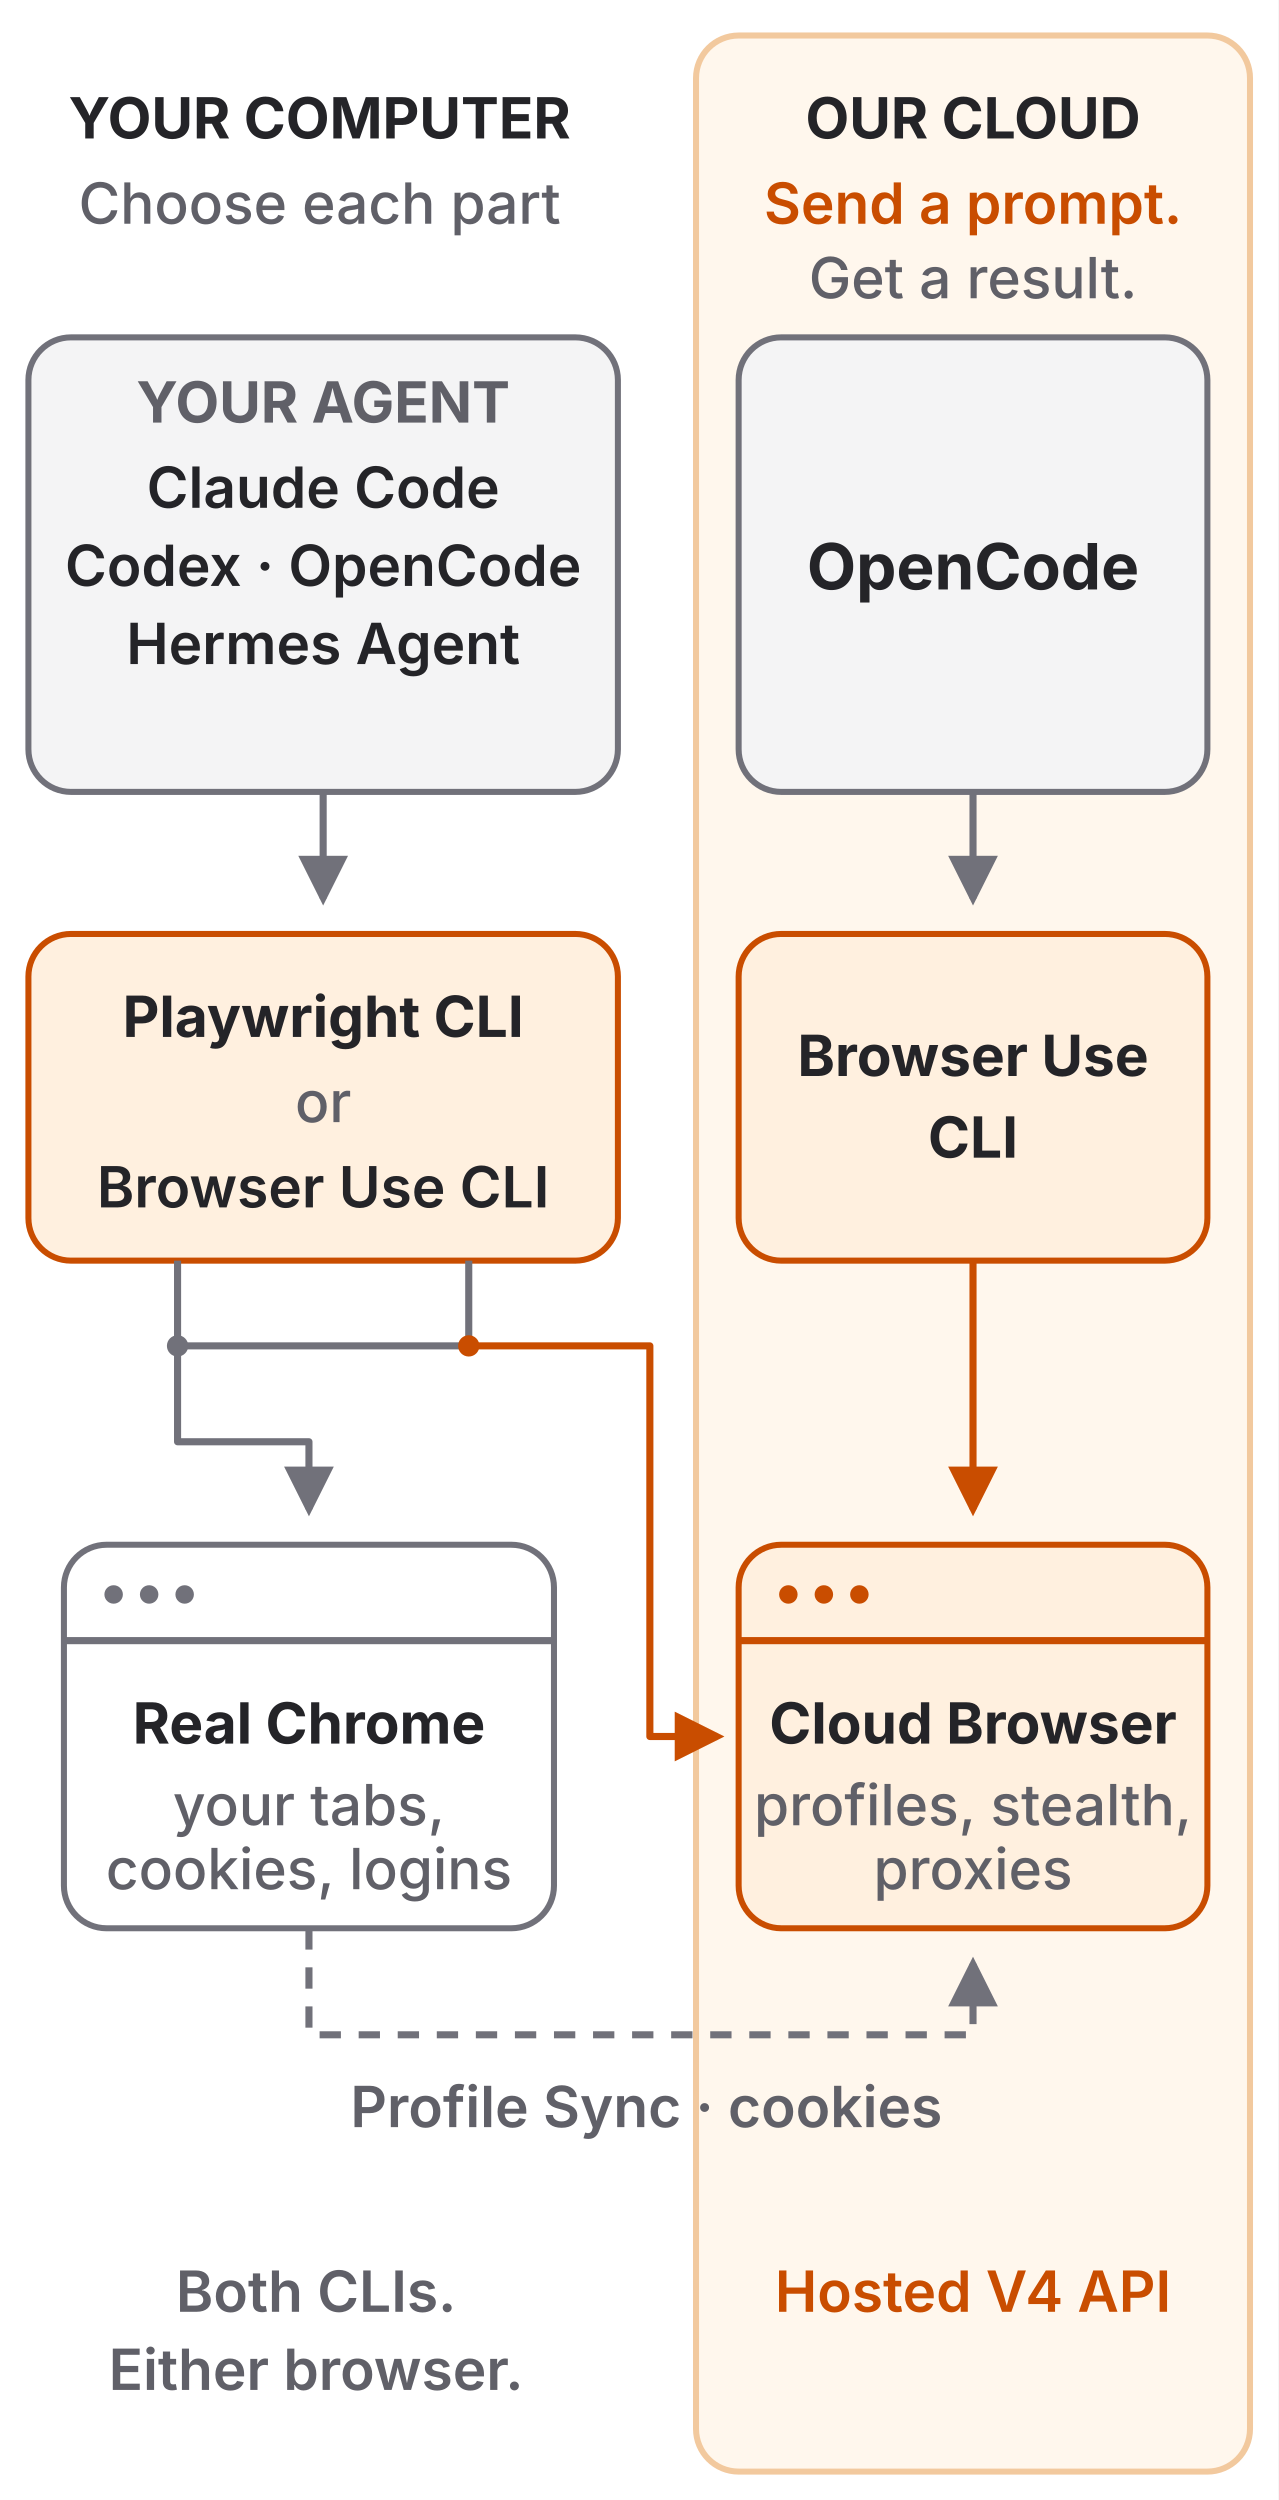
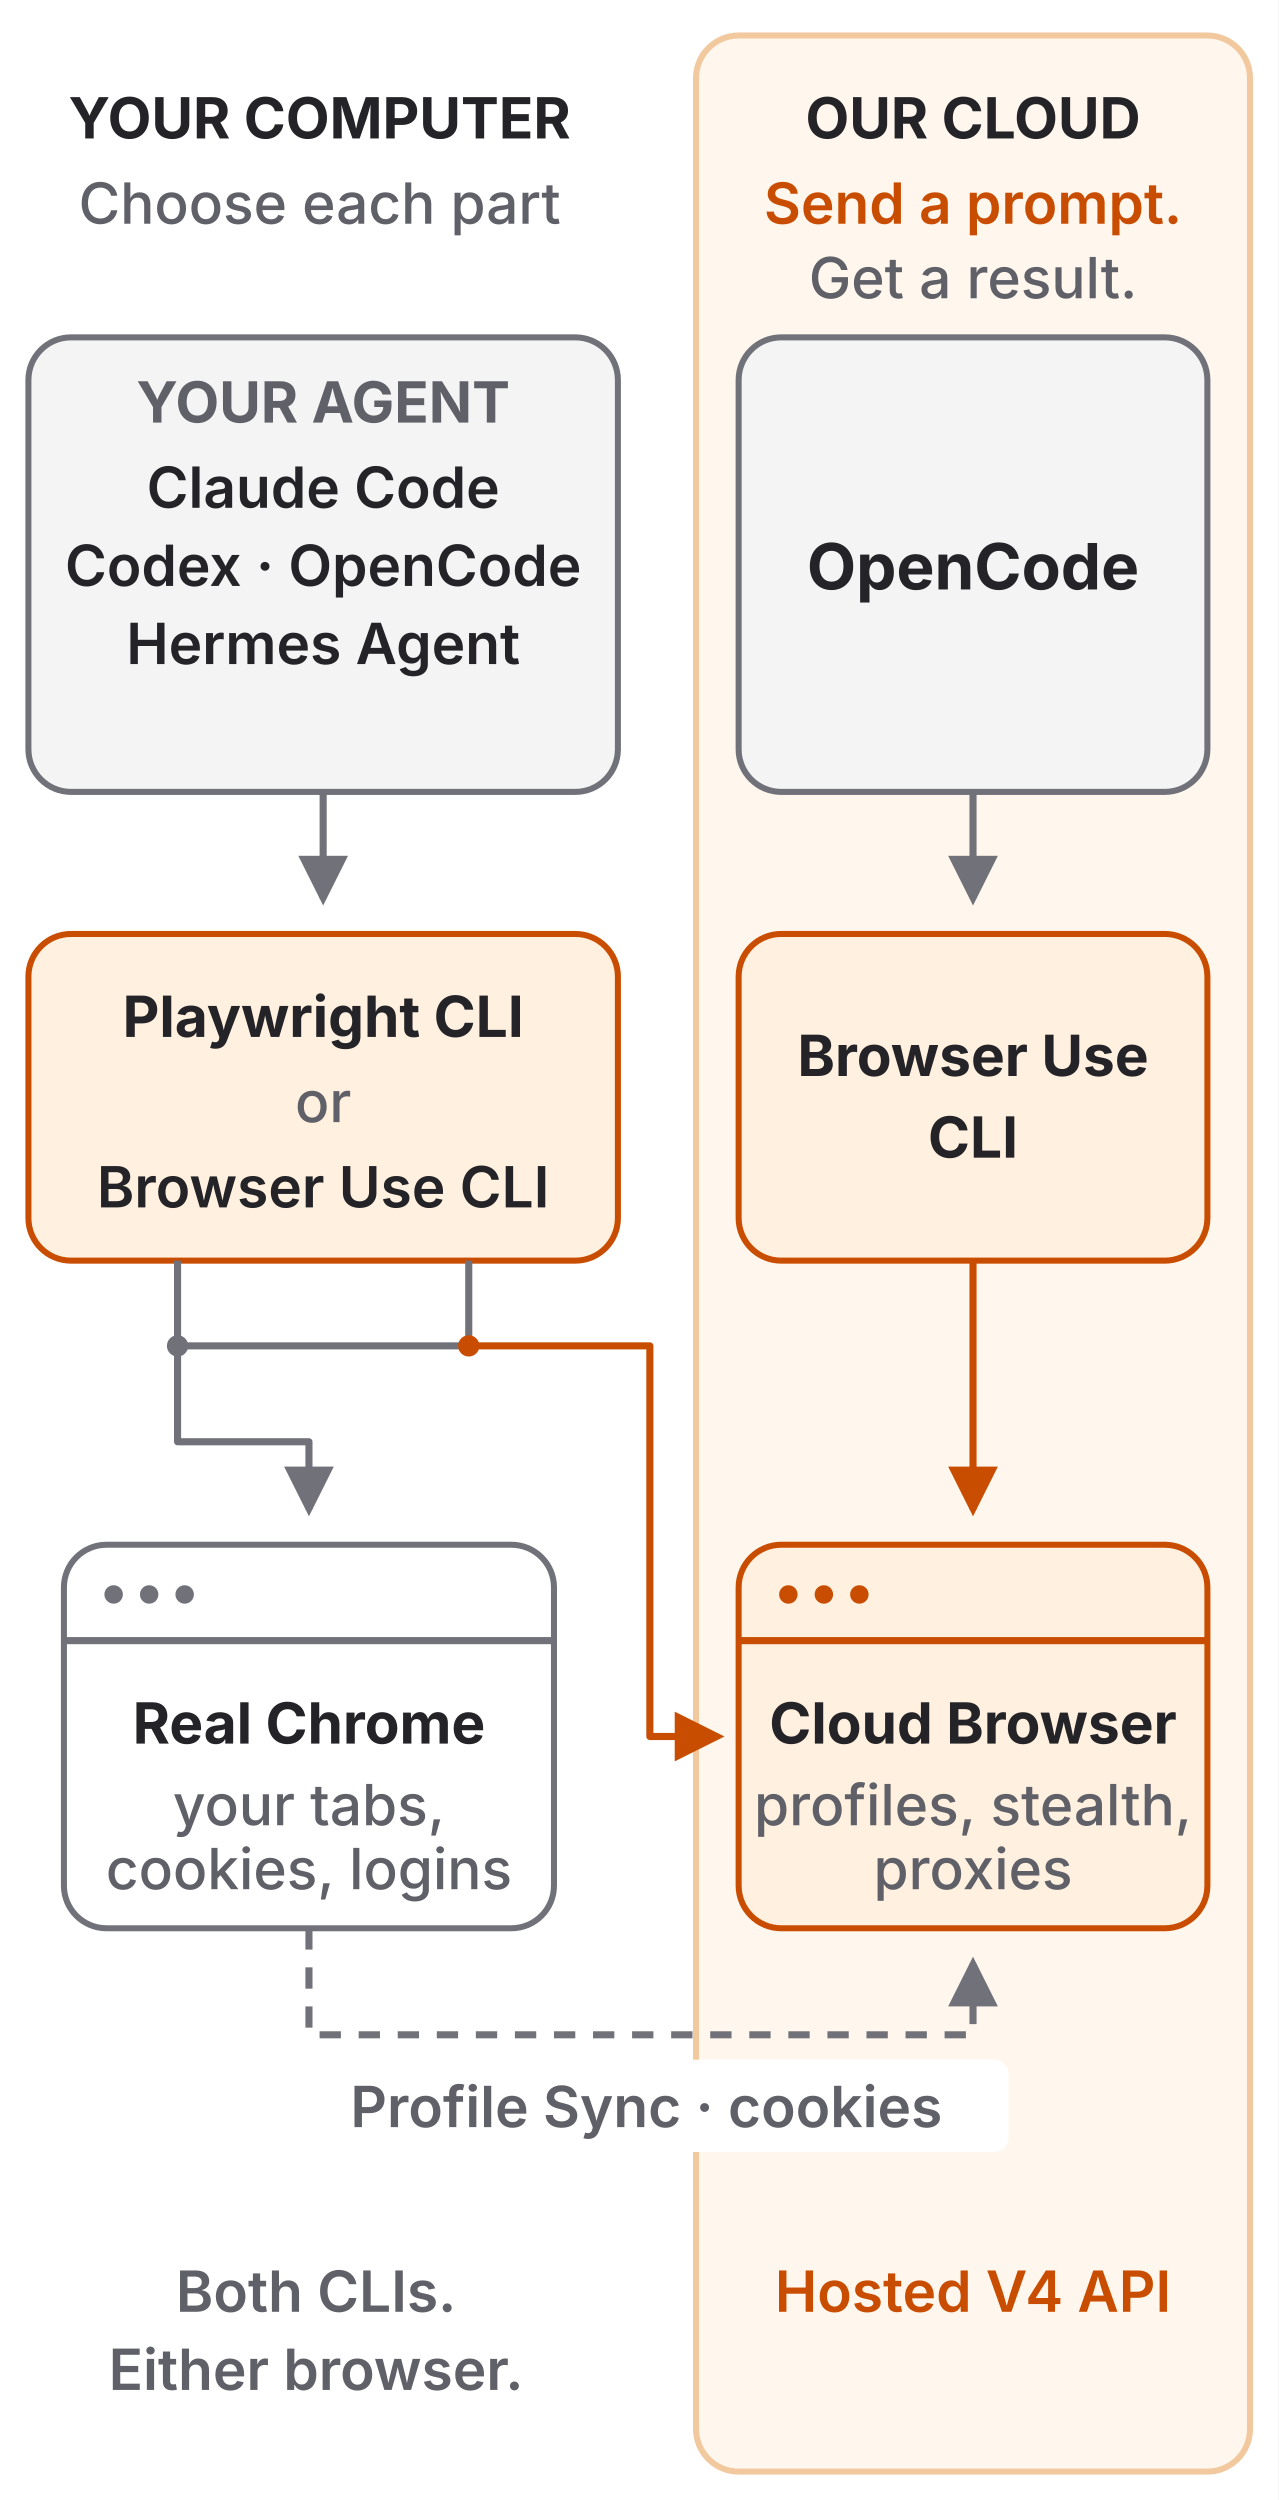
<svg xmlns="http://www.w3.org/2000/svg" width="360" height="704" viewBox="0 0 360 704" role="img" aria-labelledby="title desc">
  <defs>
    <marker id="gray-arrow" markerWidth="7" markerHeight="7" refX="6" refY="3.5" orient="auto">
      <path d="M0 0L7 3.5L0 7Z" fill="#71717A" />
    </marker>
    <marker id="orange-arrow" markerWidth="7" markerHeight="7" refX="6" refY="3.5" orient="auto">
      <path d="M0 0L7 3.5L0 7Z" fill="#C94D00" />
    </marker>
  </defs>
  <rect width="360" height="704" fill="#FFFFFF" />
  <g font-family="Inter, ui-sans-serif, system-ui, sans-serif">
    <rect x="196" y="10" width="156" height="686" rx="12" fill="#FFF7ED" stroke="#F2C99E" stroke-width="1.7" />
    <text x="90" y="39" fill="#242428" font-size="16" font-weight="750" text-anchor="middle">YOUR COMPUTER</text>
    <text x="90" y="63" fill="#606068" font-size="16" font-weight="450" text-anchor="middle">Choose each part</text>
    <text x="274" y="39" fill="#242428" font-size="16" font-weight="750" text-anchor="middle">OUR CLOUD</text>
    <text x="274" y="63" fill="#C94D00" font-size="16" font-weight="600" text-anchor="middle">Send a prompt.</text>
    <text x="274" y="84" fill="#606068" font-size="16" font-weight="450" text-anchor="middle">Get a result.</text>
    <rect x="8" y="95" width="166" height="128" rx="12" fill="#F4F4F5" stroke="#71717A" stroke-width="1.7" />
    <text x="91" y="119" fill="#606068" font-size="16" font-weight="700" text-anchor="middle">YOUR AGENT</text>
    <text x="91" y="143" fill="#242428" font-size="16" font-weight="600" text-anchor="middle">Claude Code</text>
    <text x="91" y="165" fill="#242428" font-size="16" font-weight="600" text-anchor="middle">Codex · OpenCode</text>
    <text x="91" y="187" fill="#242428" font-size="16" font-weight="600" text-anchor="middle">Hermes Agent</text>
    <rect x="208" y="95" width="132" height="128" rx="12" fill="#F4F4F5" stroke="#71717A" stroke-width="1.7" />
    <text x="274" y="166" fill="#242428" font-size="18" font-weight="750" text-anchor="middle">OpenCode</text>
    <path d="M91 223V253" fill="none" stroke="#71717A" stroke-width="2" stroke-linejoin="round" marker-end="url(#gray-arrow)" />
    <path d="M274 223V253" fill="none" stroke="#71717A" stroke-width="2" stroke-linejoin="round" marker-end="url(#gray-arrow)" />
    <rect x="8" y="263" width="166" height="92" rx="12" fill="#FFF0DF" stroke="#C94D00" stroke-width="1.7" />
    <text x="91" y="292" fill="#242428" font-size="16" font-weight="750" text-anchor="middle">Playwright CLI</text>
    <text x="91" y="316" fill="#606068" font-size="16" font-weight="450" text-anchor="middle">or</text>
    <text x="91" y="340" fill="#242428" font-size="16" font-weight="600" text-anchor="middle">Browser Use CLI</text>
    <rect x="208" y="263" width="132" height="92" rx="12" fill="#FFF0DF" stroke="#C94D00" stroke-width="1.7" />
    <text x="274" y="303" fill="#242428" font-size="16" font-weight="750" text-anchor="middle">Browser Use</text>
    <text x="274" y="326" fill="#242428" font-size="16" font-weight="750" text-anchor="middle">CLI</text>
    <path d="M50 355V379H132V355" fill="none" stroke="#71717A" stroke-width="2" stroke-linejoin="round" />
    <path d="M50 379V406H87V425" fill="none" stroke="#71717A" stroke-width="2" stroke-linejoin="round" marker-end="url(#gray-arrow)" />
    <path d="M132 379H183V489H202" fill="none" stroke="#C94D00" stroke-width="2" stroke-linejoin="round" marker-end="url(#orange-arrow)" />
    <path d="M274 355V425" fill="none" stroke="#C94D00" stroke-width="2" marker-end="url(#orange-arrow)" />
    <circle cx="50" cy="379" r="3" fill="#71717A" />
    <circle cx="132" cy="379" r="3" fill="#C94D00" />
    <rect x="18" y="435" width="138" height="108" rx="12" fill="#FFFFFF" stroke="#71717A" stroke-width="1.7" />
    <path d="M18 462H156" fill="none" stroke="#71717A" stroke-width="2" stroke-linejoin="round" />
    <circle cx="32" cy="449" r="2.6" fill="#71717A" />
    <circle cx="42" cy="449" r="2.6" fill="#71717A" />
    <circle cx="52" cy="449" r="2.6" fill="#71717A" />
    <text x="87" y="491" fill="#242428" font-size="16" font-weight="750" text-anchor="middle">Real Chrome</text>
    <text x="87" y="514" fill="#606068" font-size="16" font-weight="450" text-anchor="middle">your tabs,</text>
    <text x="87" y="532" fill="#606068" font-size="16" font-weight="450" text-anchor="middle">cookies, logins</text>
    <rect x="208" y="435" width="132" height="108" rx="12" fill="#FFF0DF" stroke="#C94D00" stroke-width="1.7" />
    <path d="M208 462H340" fill="none" stroke="#C94D00" stroke-width="2" stroke-linejoin="round" />
    <circle cx="222" cy="449" r="2.6" fill="#C94D00" />
    <circle cx="232" cy="449" r="2.6" fill="#C94D00" />
    <circle cx="242" cy="449" r="2.6" fill="#C94D00" />
    <text x="274" y="491" fill="#242428" font-size="16" font-weight="750" text-anchor="middle">Cloud Browser</text>
    <text x="274" y="514" fill="#606068" font-size="16" font-weight="450" text-anchor="middle">profiles, stealth,</text>
    <text x="274" y="532" fill="#606068" font-size="16" font-weight="450" text-anchor="middle">proxies</text>
    <path d="M87 543V573H274V553" fill="none" stroke="#71717A" stroke-width="2" stroke-dasharray="6 5" stroke-linejoin="round" marker-end="url(#gray-arrow)" />
+     <rect x="80" y="580" width="204" height="26" rx="4" fill="#FFFFFF" />
    <text x="182" y="599" fill="#606068" font-size="16" font-weight="600" text-anchor="middle">Profile Sync · cookies</text>
    <text x="89" y="651" fill="#606068" font-size="16" font-weight="600" text-anchor="middle">Both CLIs.</text>
    <text x="89" y="673" fill="#606068" font-size="16" font-weight="600" text-anchor="middle">Either browser.</text>
    <text x="274" y="651" fill="#C94D00" font-size="16" font-weight="600" text-anchor="middle">Hosted V4 API</text>
  </g>
</svg>
